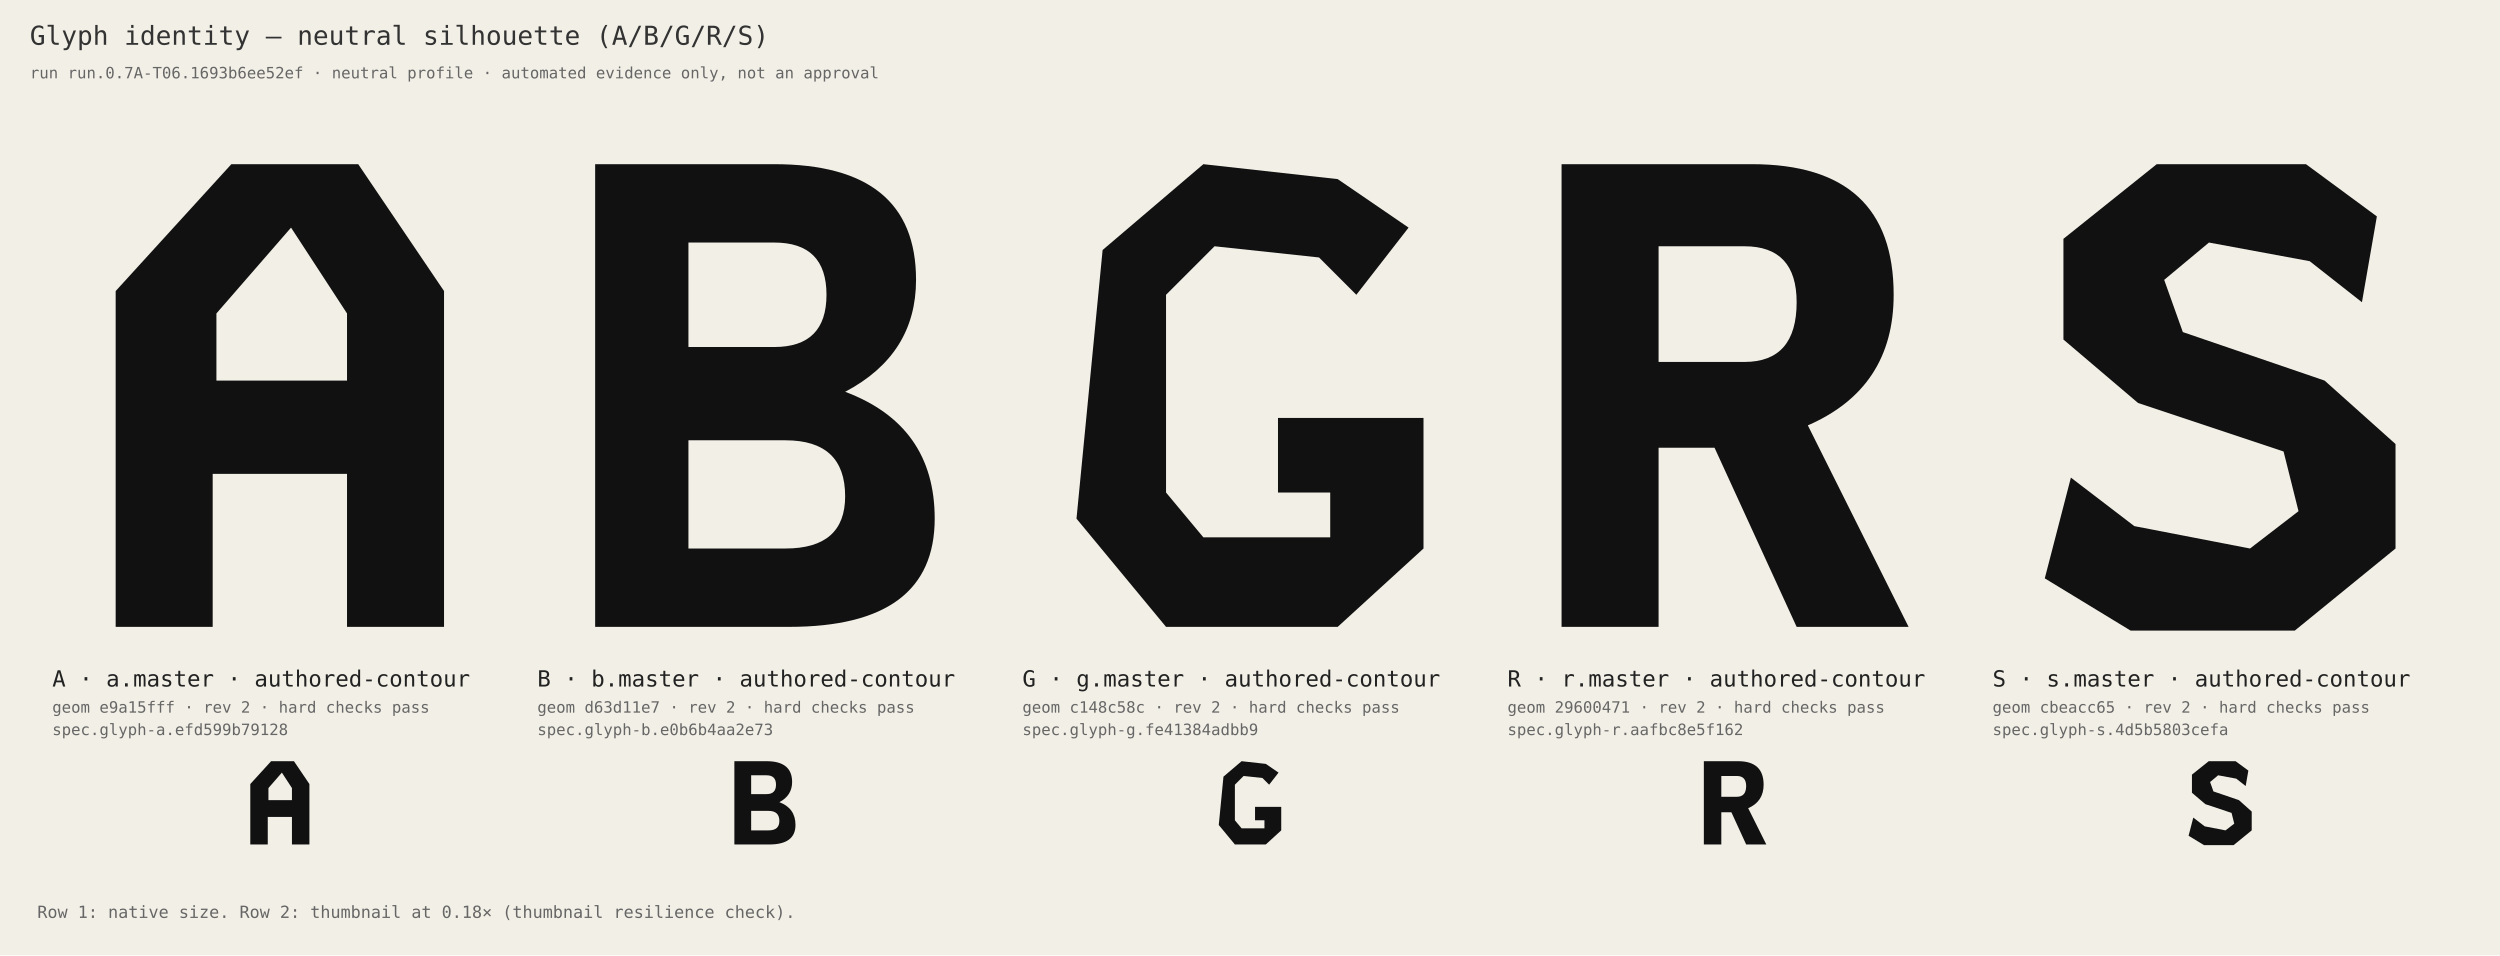
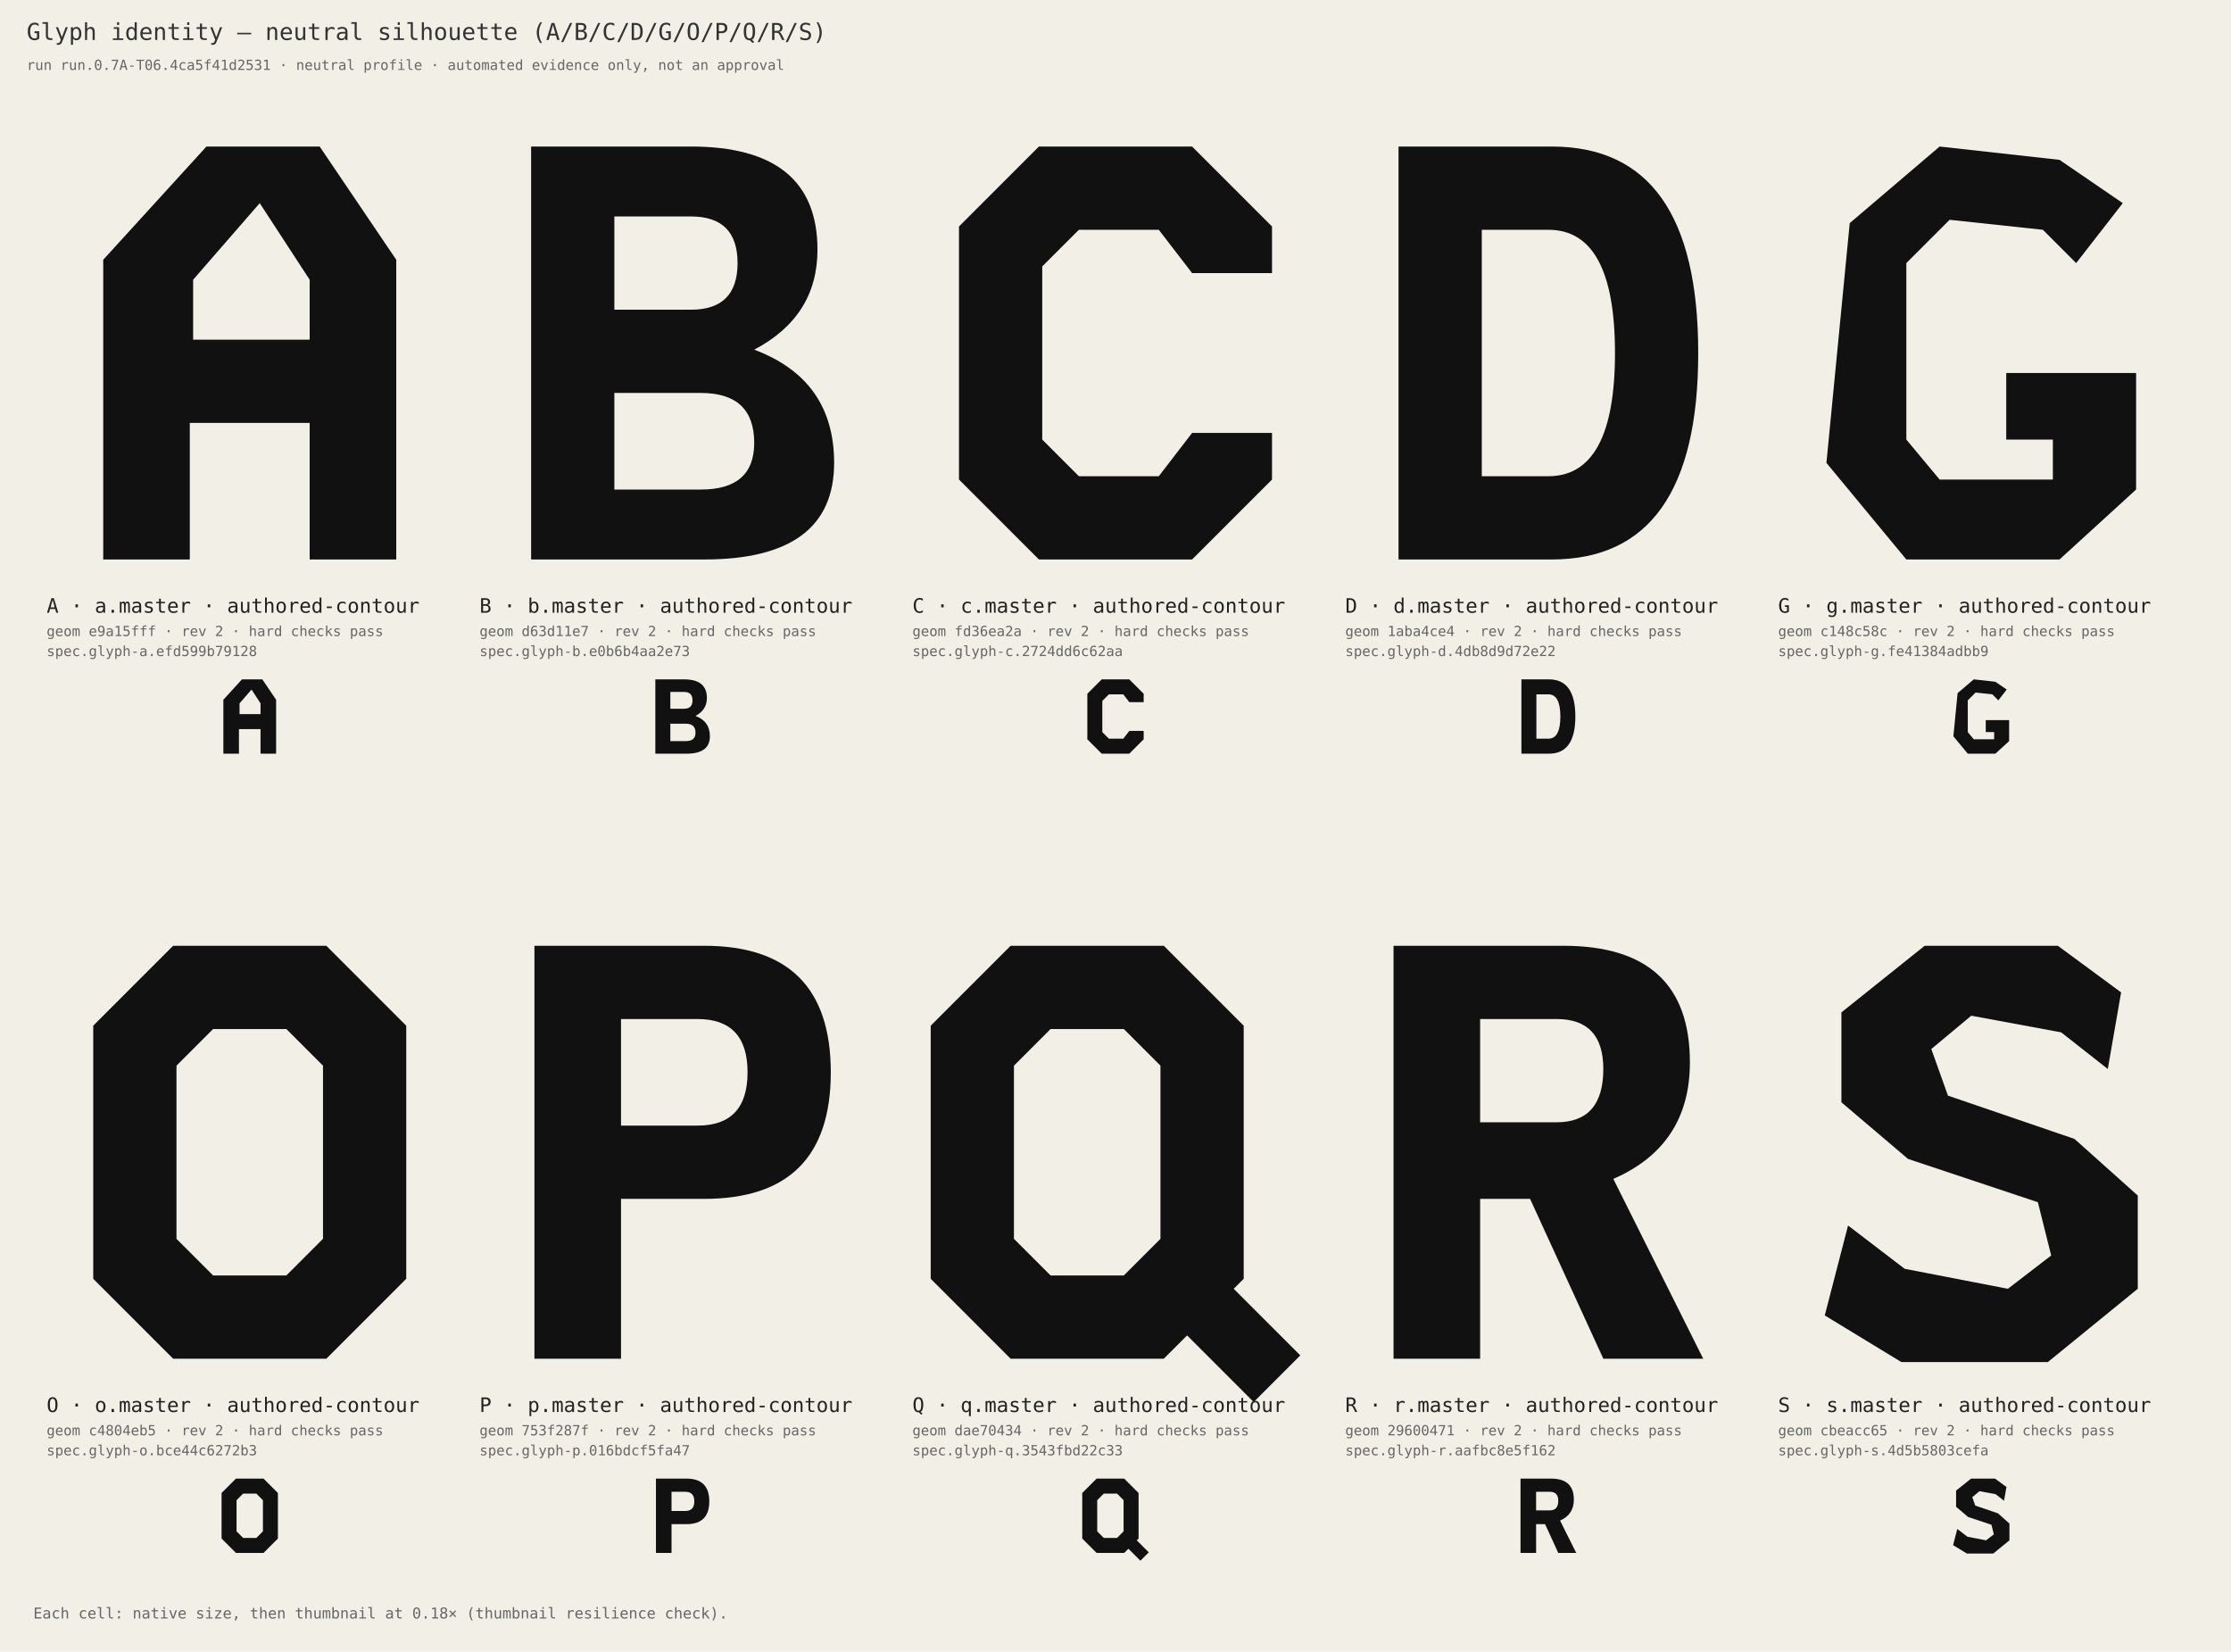
- <svg xmlns="http://www.w3.org/2000/svg" viewBox="0 0 670 256" width="1340" height="512" font-family="monospace" data-run-id="run.0.7A-T06.1693b6ee52ef" data-plate-renderer="proof-plates/1.0.0">
-   <rect x="0" y="0" width="670" height="256" fill="#f2efe6" />
-   <text x="8" y="12" font-size="7" fill="#333">Glyph identity — neutral silhouette (A/B/G/R/S)</text>
-   <text x="8" y="21" font-size="4.2" fill="#666">run run.0.7A-T06.1693b6ee52ef · neutral profile · automated evidence only, not an approval</text>
+ <svg xmlns="http://www.w3.org/2000/svg" viewBox="0 0 670 496" width="1340" height="992" font-family="monospace" data-run-id="run.0.7A-T06.4ca5f41d2531" data-plate-renderer="proof-plates/1.0.0">
+   <rect x="0" y="0" width="670" height="496" fill="#f2efe6" />
+   <text x="8" y="12" font-size="7" fill="#333">Glyph identity — neutral silhouette (A/B/C/D/G/O/P/Q/R/S)</text>
+   <text x="8" y="21" font-size="4.2" fill="#666">run run.0.7A-T06.4ca5f41d2531 · neutral profile · automated evidence only, not an approval</text>
  <g data-specimen-id="spec.glyph-a.efd599b79128">
    <g data-slot="0" data-status="rendered" transform="translate(23 36) scale(1)">
      <g data-glyph-id="latin.upper.A" data-variant-id="a.master" data-revision="2" data-geometry-hash="e9a15fff589da30bf08c490a9a6896087201eff34876c50f6705cea3101ceb97">
        <path data-role="fill" data-contour-id="glyph.A.contour.outer" d="M8 132 L8 42 L39 8 L73 8 L96 42 L96 132 L70 132 L70 91 L34 91 L34 132 Z M35 66 L70 66 L70 48 L55 25 L35 48 Z" fill="#111111" fill-rule="evenodd" />
      </g>
    </g>
    <text x="14" y="184" font-size="6" fill="#222">A · a.master · authored-contour</text>
    <text x="14" y="191" font-size="4.2" fill="#666">geom e9a15fff · rev 2 · hard checks pass</text>
    <text x="14" y="197" font-size="4.2" fill="#666">spec.glyph-a.efd599b79128</text>
    <g data-slot="0" data-status="rendered" transform="translate(65.64 202.56) scale(0.18)">
      <g data-glyph-id="latin.upper.A" data-variant-id="a.master" data-revision="2" data-geometry-hash="e9a15fff589da30bf08c490a9a6896087201eff34876c50f6705cea3101ceb97">
        <path data-role="fill" data-contour-id="glyph.A.contour.outer" d="M8 132 L8 42 L39 8 L73 8 L96 42 L96 132 L70 132 L70 91 L34 91 L34 132 Z M35 66 L70 66 L70 48 L55 25 L35 48 Z" fill="#111111" fill-rule="evenodd" />
      </g>
    </g>
  </g>
  <g data-specimen-id="spec.glyph-b.e0b6b4aa2e73">
    <g data-slot="0" data-status="rendered" transform="translate(149.5 36) scale(1)">
      <g data-glyph-id="latin.upper.B" data-variant-id="b.master" data-revision="2" data-geometry-hash="d63d11e73aba8a950b7cee49d4389879afcf2baaad795ef0d6b37f1bc1801a0f">
        <path data-role="fill" data-contour-id="glyph.B.contour.outer" d="M10 8 L58 8 Q96 8 96 39 Q96 59 77 69 Q101 78 101 103 Q101 132 62 132 L10 132 Z M35 29 L35 57 L58 57 Q72 57 72 43 Q72 29 58 29 Z M35 82 L35 111 L61 111 Q77 111 77 97 Q77 82 61 82 Z" fill="#111111" fill-rule="evenodd" />
      </g>
    </g>
    <text x="144" y="184" font-size="6" fill="#222">B · b.master · authored-contour</text>
    <text x="144" y="191" font-size="4.2" fill="#666">geom d63d11e7 · rev 2 · hard checks pass</text>
    <text x="144" y="197" font-size="4.2" fill="#666">spec.glyph-b.e0b6b4aa2e73</text>
    <g data-slot="0" data-status="rendered" transform="translate(195.01 202.56) scale(0.18)">
      <g data-glyph-id="latin.upper.B" data-variant-id="b.master" data-revision="2" data-geometry-hash="d63d11e73aba8a950b7cee49d4389879afcf2baaad795ef0d6b37f1bc1801a0f">
        <path data-role="fill" data-contour-id="glyph.B.contour.outer" d="M10 8 L58 8 Q96 8 96 39 Q96 59 77 69 Q101 78 101 103 Q101 132 62 132 L10 132 Z M35 29 L35 57 L58 57 Q72 57 72 43 Q72 29 58 29 Z M35 82 L35 111 L61 111 Q77 111 77 97 Q77 82 61 82 Z" fill="#111111" fill-rule="evenodd" />
      </g>
    </g>
  </g>
+   <g data-specimen-id="spec.glyph-c.2724dd6c62aa">
+     <g data-slot="0" data-status="rendered" transform="translate(282 36) scale(1)">
+       <g data-glyph-id="latin.upper.C" data-variant-id="c.master" data-revision="2" data-geometry-hash="fd36ea2ab51992ef5f00cf0626795ffeb3a92ea8d0a70c1f54f6e09839ca00f1">
+         <path data-role="fill" data-contour-id="glyph.C.contour.outer" d="M30 8 L76 8 L100 32 L100 46 L76 46 L66 33 L42 33 L31 44 L31 96 L42 107 L66 107 L76 94 L100 94 L100 108 L76 132 L30 132 L6 108 L6 32 Z" fill="#111111" fill-rule="evenodd" />
+       </g>
+     </g>
+     <text x="274" y="184" font-size="6" fill="#222">C · c.master · authored-contour</text>
+     <text x="274" y="191" font-size="4.2" fill="#666">geom fd36ea2a · rev 2 · hard checks pass</text>
+     <text x="274" y="197" font-size="4.2" fill="#666">spec.glyph-c.2724dd6c62aa</text>
+     <g data-slot="0" data-status="rendered" transform="translate(325.46 202.56) scale(0.18)">
+       <g data-glyph-id="latin.upper.C" data-variant-id="c.master" data-revision="2" data-geometry-hash="fd36ea2ab51992ef5f00cf0626795ffeb3a92ea8d0a70c1f54f6e09839ca00f1">
+         <path data-role="fill" data-contour-id="glyph.C.contour.outer" d="M30 8 L76 8 L100 32 L100 46 L76 46 L66 33 L42 33 L31 44 L31 96 L42 107 L66 107 L76 94 L100 94 L100 108 L76 132 L30 132 L6 108 L6 32 Z" fill="#111111" fill-rule="evenodd" />
+       </g>
+     </g>
+   </g>
+   <g data-specimen-id="spec.glyph-d.4db8d9d72e22">
+     <g data-slot="0" data-status="rendered" transform="translate(410 36) scale(1)">
+       <g data-glyph-id="latin.upper.D" data-variant-id="d.master" data-revision="2" data-geometry-hash="1aba4ce4d17869e06ecf85ac2443faad24d6acdfa7a10637f7523fb4429d299a">
+         <path data-role="fill" data-contour-id="glyph.D.contour.outer" d="M10 8 L56 8 Q100 8 100 70 Q100 132 56 132 L10 132 Z M35 33 L35 107 L55 107 Q75 107 75 70 Q75 33 55 33 Z" fill="#111111" fill-rule="evenodd" />
+       </g>
+     </g>
+     <text x="404" y="184" font-size="6" fill="#222">D · d.master · authored-contour</text>
+     <text x="404" y="191" font-size="4.2" fill="#666">geom 1aba4ce4 · rev 2 · hard checks pass</text>
+     <text x="404" y="197" font-size="4.2" fill="#666">spec.glyph-d.4db8d9d72e22</text>
+     <g data-slot="0" data-status="rendered" transform="translate(455.1 202.56) scale(0.18)">
+       <g data-glyph-id="latin.upper.D" data-variant-id="d.master" data-revision="2" data-geometry-hash="1aba4ce4d17869e06ecf85ac2443faad24d6acdfa7a10637f7523fb4429d299a">
+         <path data-role="fill" data-contour-id="glyph.D.contour.outer" d="M10 8 L56 8 Q100 8 100 70 Q100 132 56 132 L10 132 Z M35 33 L35 107 L55 107 Q75 107 75 70 Q75 33 55 33 Z" fill="#111111" fill-rule="evenodd" />
+       </g>
+     </g>
+   </g>
  <g data-specimen-id="spec.glyph-g.fe41384adbb9">
-     <g data-slot="0" data-status="rendered" transform="translate(283.5 36) scale(1)">
+     <g data-slot="0" data-status="rendered" transform="translate(543.5 36) scale(1)">
      <g data-glyph-id="latin.upper.G" data-variant-id="g.master" data-revision="2" data-geometry-hash="c148c58c1f4e599ca2e7b932e7bff9838fcbf1dbbadf4f4c810fe02469d3f6ae">
        <path data-role="fill" data-contour-id="glyph.G.contour.outer" d="M94 25 L80 43 L70 33 L42 30 L29 43 L29 96 L39 108 L73 108 L73 96 L59 96 L59 76 L98 76 L98 111 L75 132 L29 132 L5 103 L12 31 L39 8 L75 12 Z" fill="#111111" fill-rule="evenodd" />
      </g>
    </g>
-     <text x="274" y="184" font-size="6" fill="#222">G · g.master · authored-contour</text>
-     <text x="274" y="191" font-size="4.2" fill="#666">geom c148c58c · rev 2 · hard checks pass</text>
-     <text x="274" y="197" font-size="4.2" fill="#666">spec.glyph-g.fe41384adbb9</text>
-     <g data-slot="0" data-status="rendered" transform="translate(325.73 202.56) scale(0.18)">
+     <text x="534" y="184" font-size="6" fill="#222">G · g.master · authored-contour</text>
+     <text x="534" y="191" font-size="4.2" fill="#666">geom c148c58c · rev 2 · hard checks pass</text>
+     <text x="534" y="197" font-size="4.2" fill="#666">spec.glyph-g.fe41384adbb9</text>
+     <g data-slot="0" data-status="rendered" transform="translate(585.73 202.56) scale(0.18)">
      <g data-glyph-id="latin.upper.G" data-variant-id="g.master" data-revision="2" data-geometry-hash="c148c58c1f4e599ca2e7b932e7bff9838fcbf1dbbadf4f4c810fe02469d3f6ae">
        <path data-role="fill" data-contour-id="glyph.G.contour.outer" d="M94 25 L80 43 L70 33 L42 30 L29 43 L29 96 L39 108 L73 108 L73 96 L59 96 L59 76 L98 76 L98 111 L75 132 L29 132 L5 103 L12 31 L39 8 L75 12 Z" fill="#111111" fill-rule="evenodd" />
      </g>
    </g>
  </g>
+   <g data-specimen-id="spec.glyph-o.bce44c6272b3">
+     <g data-slot="0" data-status="rendered" transform="translate(22 276) scale(1)">
+       <g data-glyph-id="latin.upper.O" data-variant-id="o.master" data-revision="2" data-geometry-hash="c4804eb56ee64be9f4f3f1b4f71e24d07e436b2d49e7423f574af9228787f152">
+         <path data-role="fill" data-contour-id="glyph.O.contour.outer" d="M30 8 L76 8 L100 32 L100 108 L76 132 L30 132 L6 108 L6 32 Z M42 33 L31 44 L31 96 L42 107 L64 107 L75 96 L75 44 L64 33 Z" fill="#111111" fill-rule="evenodd" />
+       </g>
+     </g>
+     <text x="14" y="424" font-size="6" fill="#222">O · o.master · authored-contour</text>
+     <text x="14" y="431" font-size="4.2" fill="#666">geom c4804eb5 · rev 2 · hard checks pass</text>
+     <text x="14" y="437" font-size="4.2" fill="#666">spec.glyph-o.bce44c6272b3</text>
+     <g data-slot="0" data-status="rendered" transform="translate(65.46 442.56) scale(0.18)">
+       <g data-glyph-id="latin.upper.O" data-variant-id="o.master" data-revision="2" data-geometry-hash="c4804eb56ee64be9f4f3f1b4f71e24d07e436b2d49e7423f574af9228787f152">
+         <path data-role="fill" data-contour-id="glyph.O.contour.outer" d="M30 8 L76 8 L100 32 L100 108 L76 132 L30 132 L6 108 L6 32 Z M42 33 L31 44 L31 96 L42 107 L64 107 L75 96 L75 44 L64 33 Z" fill="#111111" fill-rule="evenodd" />
+       </g>
+     </g>
+   </g>
+   <g data-specimen-id="spec.glyph-p.016bdcf5fa47">
+     <g data-slot="0" data-status="rendered" transform="translate(150.5 276) scale(1)">
+       <g data-glyph-id="latin.upper.P" data-variant-id="p.master" data-revision="2" data-geometry-hash="753f287f9270677db68718e67d3be4bc75694ef7ad2592c36336bf508211d486">
+         <path data-role="fill" data-contour-id="glyph.P.contour.outer" d="M10 132 L10 8 L61 8 Q99 8 99 46 Q99 84 61 84 L36 84 L36 132 Z M36 30 L36 62 L59 62 Q74 62 74 46 Q74 30 59 30 Z" fill="#111111" fill-rule="evenodd" />
+       </g>
+     </g>
+     <text x="144" y="424" font-size="6" fill="#222">P · p.master · authored-contour</text>
+     <text x="144" y="431" font-size="4.2" fill="#666">geom 753f287f · rev 2 · hard checks pass</text>
+     <text x="144" y="437" font-size="4.2" fill="#666">spec.glyph-p.016bdcf5fa47</text>
+     <g data-slot="0" data-status="rendered" transform="translate(195.19 442.56) scale(0.18)">
+       <g data-glyph-id="latin.upper.P" data-variant-id="p.master" data-revision="2" data-geometry-hash="753f287f9270677db68718e67d3be4bc75694ef7ad2592c36336bf508211d486">
+         <path data-role="fill" data-contour-id="glyph.P.contour.outer" d="M10 132 L10 8 L61 8 Q99 8 99 46 Q99 84 61 84 L36 84 L36 132 Z M36 30 L36 62 L59 62 Q74 62 74 46 Q74 30 59 30 Z" fill="#111111" fill-rule="evenodd" />
+       </g>
+     </g>
+   </g>
+   <g data-specimen-id="spec.glyph-q.3543fbd22c33">
+     <g data-slot="0" data-status="rendered" transform="translate(273.5 276) scale(1)">
+       <g data-glyph-id="latin.upper.Q" data-variant-id="q.master" data-revision="2" data-geometry-hash="dae7043438d8ff42ba896c54d2698fbd0b29a1cb5450f88d44052ed33a7a1257">
+         <path data-role="fill" data-contour-id="glyph.Q.contour.outer" d="M30 8 L76 8 L100 32 L100 108 L97 111 L117 131 L103 145 L83 125 L76 132 L30 132 L6 108 L6 32 Z M42 33 L31 44 L31 96 L42 107 L64 107 L75 96 L75 44 L64 33 Z" fill="#111111" fill-rule="evenodd" />
+       </g>
+     </g>
+     <text x="274" y="424" font-size="6" fill="#222">Q · q.master · authored-contour</text>
+     <text x="274" y="431" font-size="4.2" fill="#666">geom dae70434 · rev 2 · hard checks pass</text>
+     <text x="274" y="437" font-size="4.2" fill="#666">spec.glyph-q.3543fbd22c33</text>
+     <g data-slot="0" data-status="rendered" transform="translate(323.93 442.56) scale(0.18)">
+       <g data-glyph-id="latin.upper.Q" data-variant-id="q.master" data-revision="2" data-geometry-hash="dae7043438d8ff42ba896c54d2698fbd0b29a1cb5450f88d44052ed33a7a1257">
+         <path data-role="fill" data-contour-id="glyph.Q.contour.outer" d="M30 8 L76 8 L100 32 L100 108 L97 111 L117 131 L103 145 L83 125 L76 132 L30 132 L6 108 L6 32 Z M42 33 L31 44 L31 96 L42 107 L64 107 L75 96 L75 44 L64 33 Z" fill="#111111" fill-rule="evenodd" />
+       </g>
+     </g>
+   </g>
  <g data-specimen-id="spec.glyph-r.aafbc8e5f162">
-     <g data-slot="0" data-status="rendered" transform="translate(408.5 36) scale(1)">
+     <g data-slot="0" data-status="rendered" transform="translate(408.5 276) scale(1)">
      <g data-glyph-id="latin.upper.R" data-variant-id="r.master" data-revision="2" data-geometry-hash="296004717abcb1189d0fe08b15a21e778f335b5213ee9a52cf070d03a511d47d">
        <path data-role="fill" data-contour-id="glyph.R.contour.outer" d="M10 132 L10 8 L61 8 Q99 8 99 43 Q99 68 76 78 L103 132 L73 132 L51 84 L36 84 L36 132 Z M36 30 L36 61 L59 61 Q73 61 73 45 Q73 30 59 30 Z" fill="#111111" fill-rule="evenodd" />
      </g>
    </g>
-     <text x="404" y="184" font-size="6" fill="#222">R · r.master · authored-contour</text>
-     <text x="404" y="191" font-size="4.2" fill="#666">geom 29600471 · rev 2 · hard checks pass</text>
-     <text x="404" y="197" font-size="4.2" fill="#666">spec.glyph-r.aafbc8e5f162</text>
-     <g data-slot="0" data-status="rendered" transform="translate(454.83 202.56) scale(0.18)">
+     <text x="404" y="424" font-size="6" fill="#222">R · r.master · authored-contour</text>
+     <text x="404" y="431" font-size="4.2" fill="#666">geom 29600471 · rev 2 · hard checks pass</text>
+     <text x="404" y="437" font-size="4.2" fill="#666">spec.glyph-r.aafbc8e5f162</text>
+     <g data-slot="0" data-status="rendered" transform="translate(454.83 442.56) scale(0.18)">
      <g data-glyph-id="latin.upper.R" data-variant-id="r.master" data-revision="2" data-geometry-hash="296004717abcb1189d0fe08b15a21e778f335b5213ee9a52cf070d03a511d47d">
        <path data-role="fill" data-contour-id="glyph.R.contour.outer" d="M10 132 L10 8 L61 8 Q99 8 99 43 Q99 68 76 78 L103 132 L73 132 L51 84 L36 84 L36 132 Z M36 30 L36 61 L59 61 Q73 61 73 45 Q73 30 59 30 Z" fill="#111111" fill-rule="evenodd" />
      </g>
    </g>
  </g>
  <g data-specimen-id="spec.glyph-s.4d5b5803cefa">
-     <g data-slot="0" data-status="rendered" transform="translate(543 36) scale(1)">
+     <g data-slot="0" data-status="rendered" transform="translate(543 276) scale(1)">
      <g data-glyph-id="latin.upper.S" data-variant-id="s.master" data-revision="2" data-geometry-hash="cbeacc65e147b242a1ee01903cac8c83df57dd166d6335a865566b97ed6c85b9">
        <path data-role="fill" data-contour-id="glyph.S.contour.outer" d="M94 22 L90 45 L76 34 L49 29 L37 39 L42 53 L80 66 L99 83 L99 111 L72 133 L28 133 L5 119 L12 92 L29 105 L60 111 L73 101 L69 85 L30 72 L10 55 L10 28 L35 8 L75 8 Z" fill="#111111" fill-rule="evenodd" />
      </g>
    </g>
-     <text x="534" y="184" font-size="6" fill="#222">S · s.master · authored-contour</text>
-     <text x="534" y="191" font-size="4.2" fill="#666">geom cbeacc65 · rev 2 · hard checks pass</text>
-     <text x="534" y="197" font-size="4.2" fill="#666">spec.glyph-s.4d5b5803cefa</text>
-     <g data-slot="0" data-status="rendered" transform="translate(585.64 202.56) scale(0.18)">
+     <text x="534" y="424" font-size="6" fill="#222">S · s.master · authored-contour</text>
+     <text x="534" y="431" font-size="4.2" fill="#666">geom cbeacc65 · rev 2 · hard checks pass</text>
+     <text x="534" y="437" font-size="4.2" fill="#666">spec.glyph-s.4d5b5803cefa</text>
+     <g data-slot="0" data-status="rendered" transform="translate(585.64 442.56) scale(0.18)">
      <g data-glyph-id="latin.upper.S" data-variant-id="s.master" data-revision="2" data-geometry-hash="cbeacc65e147b242a1ee01903cac8c83df57dd166d6335a865566b97ed6c85b9">
        <path data-role="fill" data-contour-id="glyph.S.contour.outer" d="M94 22 L90 45 L76 34 L49 29 L37 39 L42 53 L80 66 L99 83 L99 111 L72 133 L28 133 L5 119 L12 92 L29 105 L60 111 L73 101 L69 85 L30 72 L10 55 L10 28 L35 8 L75 8 Z" fill="#111111" fill-rule="evenodd" />
      </g>
    </g>
  </g>
-   <text x="10" y="246" font-size="4.5" fill="#666">Row 1: native size. Row 2: thumbnail at 0.18× (thumbnail resilience check).</text>
+   <text x="10" y="486" font-size="4.5" fill="#666">Each cell: native size, then thumbnail at 0.18× (thumbnail resilience check).</text>
</svg>
